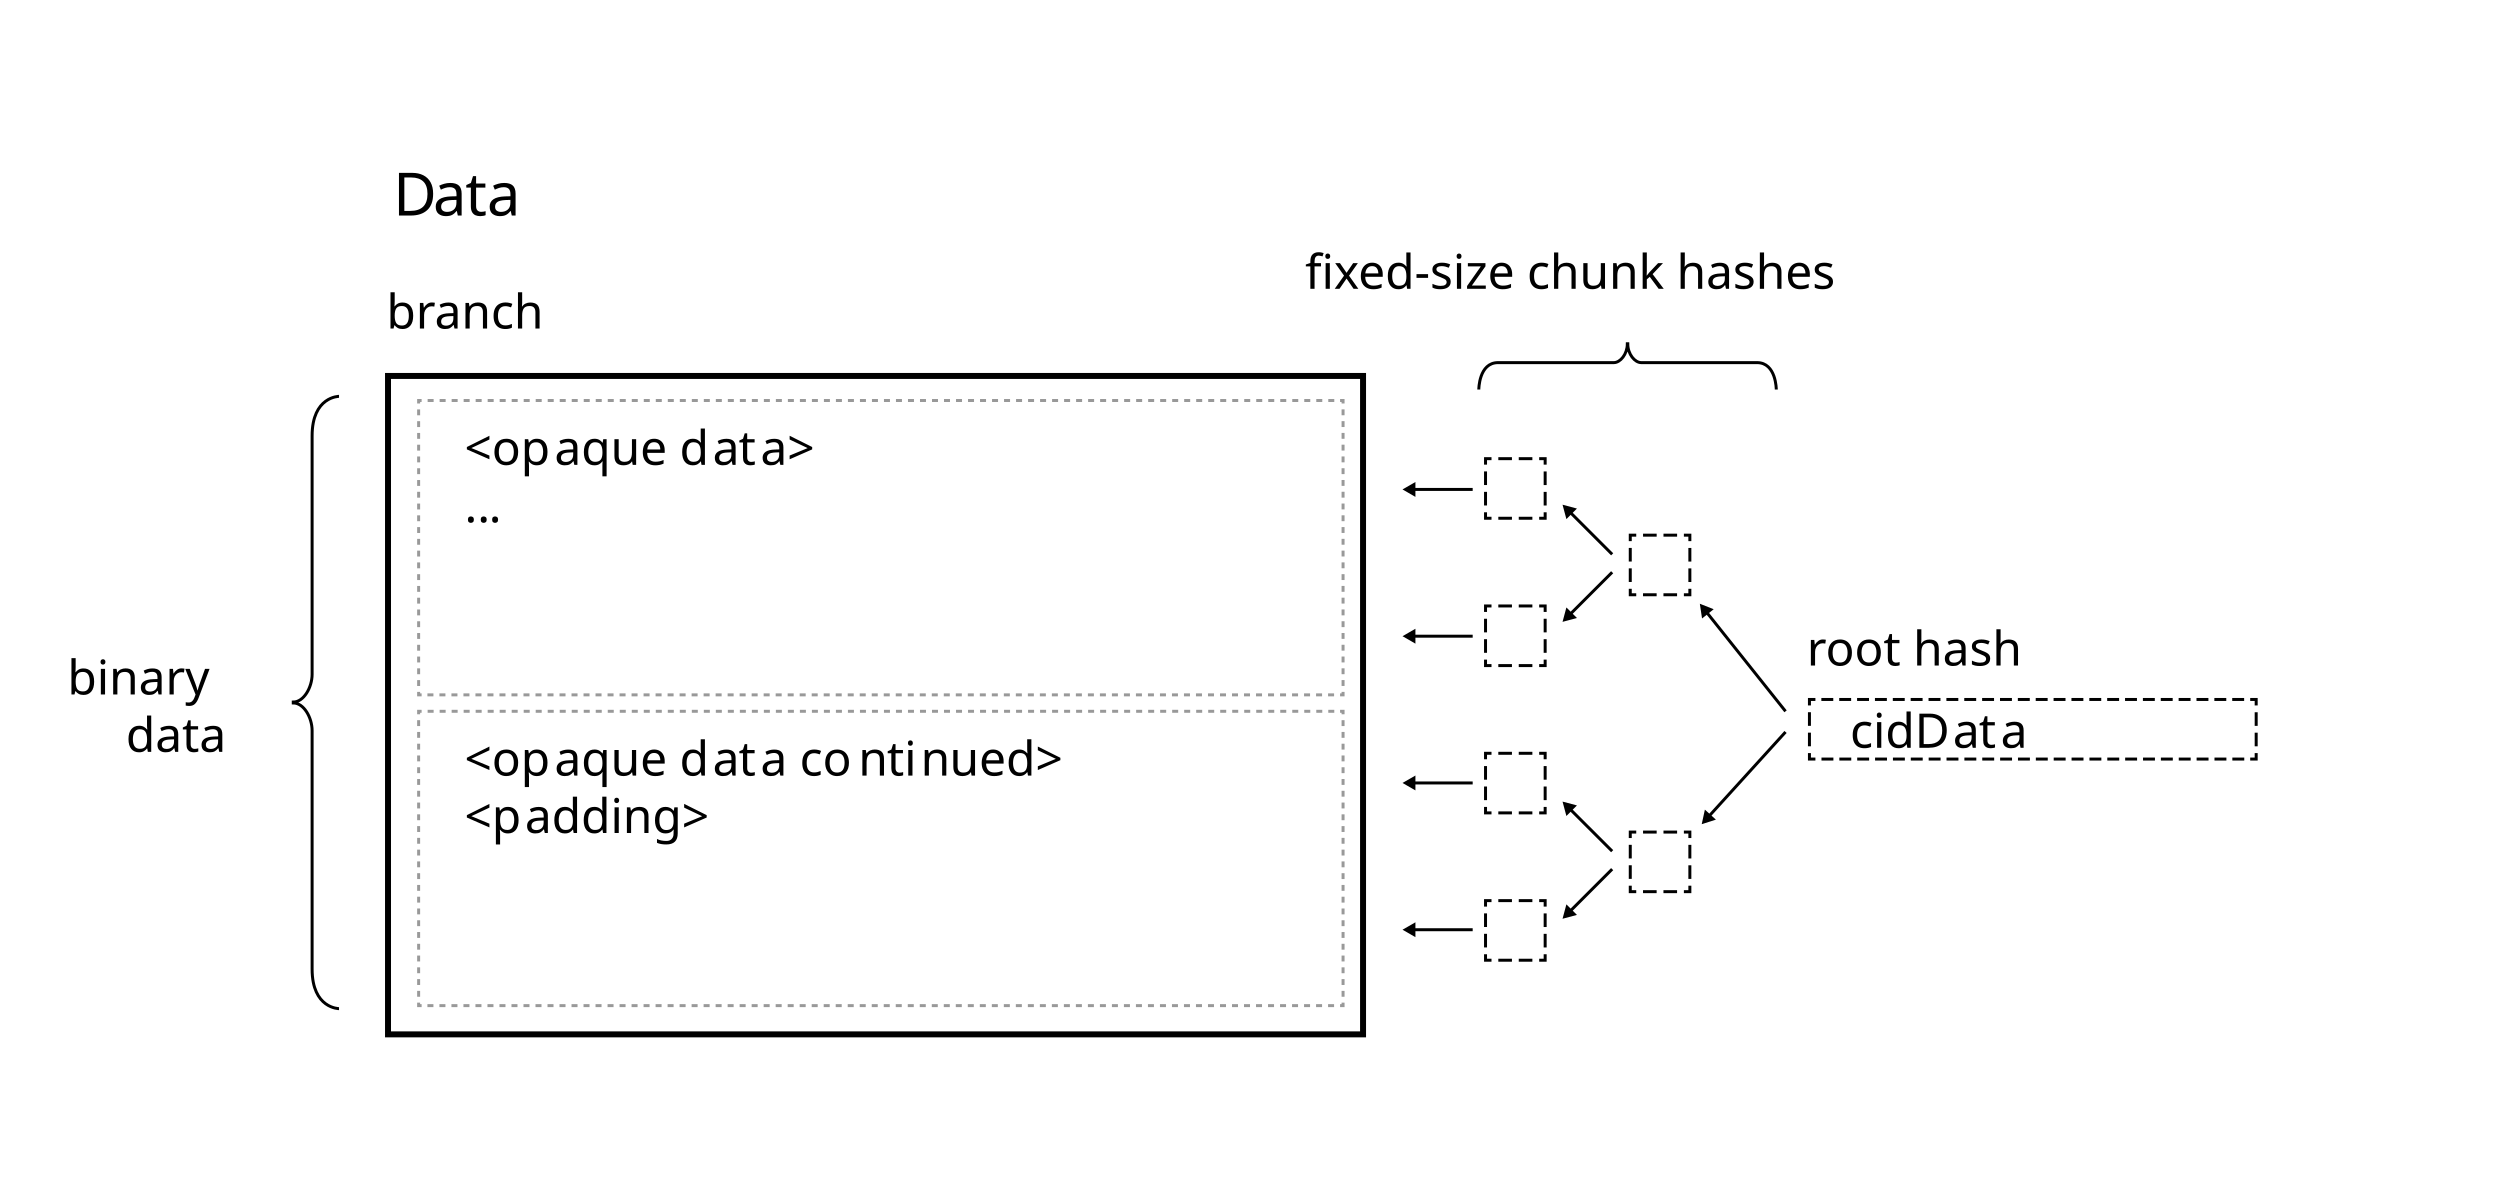
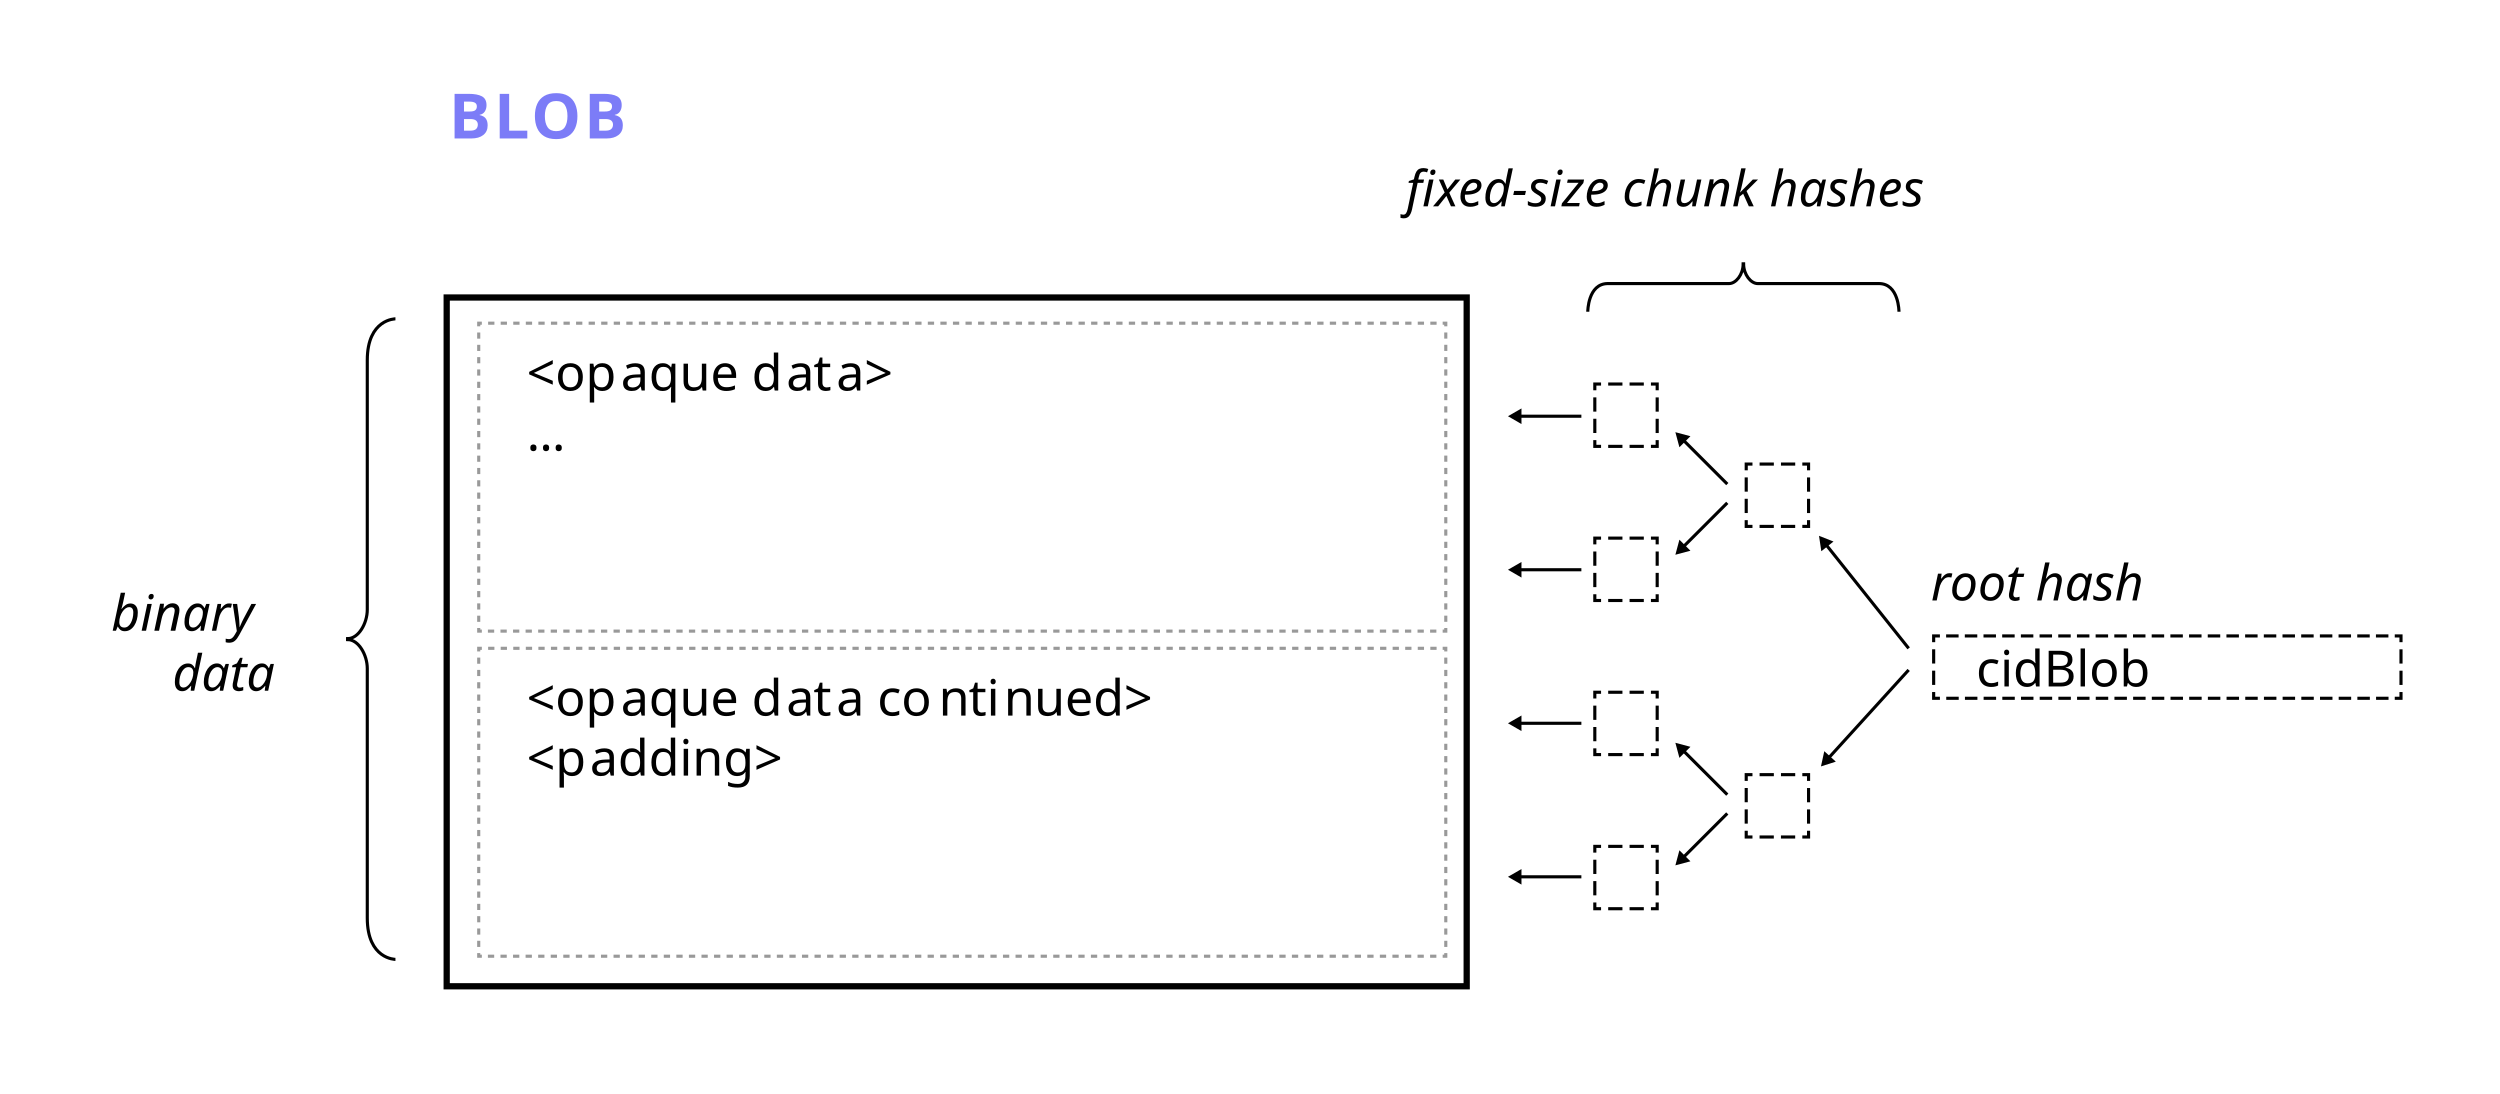
- <svg xmlns="http://www.w3.org/2000/svg" id="Layer_1" viewBox="0 0 836.89 401.51">
+ <svg xmlns="http://www.w3.org/2000/svg" id="Layer_1" viewBox="0 0 800 350">
  <defs>
-     <style>.cls-1{letter-spacing:0em;}.cls-2{stroke-dasharray:0 0 4.56 2.28;}.cls-2,.cls-3,.cls-4,.cls-5,.cls-6,.cls-7,.cls-8{fill:none;stroke-miterlimit:10;}.cls-2,.cls-3,.cls-4,.cls-6{stroke:#000;}.cls-9{font-family:SpaceGrotesk-Bold, 'Space Grotesk';font-size:20px;}.cls-10{letter-spacing:0em;}.cls-11{letter-spacing:-.04em;}.cls-12{font-family:SpaceGrotesk-Regular, 'Space Grotesk';}.cls-12,.cls-13{font-size:16px;}.cls-14{letter-spacing:-.01em;}.cls-13{font-family:SpaceMono-Italic, 'Space Mono';}.cls-3{stroke-width:2px;}.cls-15{letter-spacing:0em;}.cls-5,.cls-7,.cls-8{stroke:#999;}.cls-6{stroke-dasharray:0 0 3.99 1.99;}.cls-16{letter-spacing:0em;}.cls-17{letter-spacing:-.03em;}.cls-7{stroke-dasharray:0 0 1.97 1.97;}.cls-18{letter-spacing:-.03em;}.cls-8{stroke-dasharray:0 0 2.01 2.01;}</style>
+     <style>.cls-1{stroke-dasharray:0 0 0 0 0 0 2.01 2.01;}.cls-1,.cls-2,.cls-3,.cls-4,.cls-5,.cls-6,.cls-7{fill:none;stroke-miterlimit:10;}.cls-1,.cls-6,.cls-7{stroke:#999;}.cls-2{stroke-dasharray:0 0 0 0 0 0 4.56 2.28;}.cls-2,.cls-3,.cls-4,.cls-5{stroke:#000;}.cls-8{fill:#7c7cf7;font-family:SpaceMono-Bold, 'Space Mono';font-size:20px;font-weight:700;letter-spacing:.05em;}.cls-3{stroke-dasharray:0 0 0 0 0 0 3.99 1.99;}.cls-4{stroke-width:2px;}.cls-9{letter-spacing:0em;}.cls-9,.cls-10,.cls-11,.cls-12,.cls-13,.cls-14,.cls-15{isolation:isolate;}.cls-9,.cls-10,.cls-11,.cls-13,.cls-14,.cls-15{font-size:16px;}.cls-9,.cls-10,.cls-11,.cls-13,.cls-15{font-family:SpaceGrotesk-Regular, 'Space Grotesk';}.cls-11{letter-spacing:-.06em;}.cls-7{stroke-dasharray:0 0 0 0 0 0 1.97 1.97;}.cls-16{letter-spacing:-.03em;}.cls-13{letter-spacing:-.03em;}.cls-14{font-family:SpaceMono-Italic, 'Space Mono';font-style:italic;}.cls-15{letter-spacing:-.01em;}</style>
  </defs>
-   <text class="cls-9" transform="translate(131.62 72.15)">
-     <tspan x="0" y="0">D</tspan>
-     <tspan class="cls-11" x="13.32" y="0">a</tspan>
-     <tspan x="24.16" y="0">ta</tspan>
+   <line class="cls-5" x1="506.04" y1="133.19" x2="486.14" y2="133.19" />
+   <polygon points="486.87 130.7 482.55 133.19 486.87 135.69 486.87 130.7" />
+   <line class="cls-5" x1="552.73" y1="154.91" x2="538.66" y2="140.84" />
+   <polygon points="540.94 139.59 536.12 138.3 537.41 143.12 540.94 139.59" />
+   <line class="cls-5" x1="552.73" y1="160.91" x2="538.66" y2="174.98" />
+   <polygon points="537.41 172.7 536.12 177.52 540.94 176.23 537.41 172.7" />
+   <line class="cls-5" x1="610.77" y1="207.47" x2="584.32" y2="174.27" />
+   <polygon points="586.72 173.29 582.08 171.46 582.82 176.39 586.72 173.29" />
+   <line class="cls-5" x1="610.77" y1="214.38" x2="585.12" y2="242.6" />
+   <polygon points="583.77 240.38 582.71 245.25 587.46 243.73 583.77 240.38" />
+   <line class="cls-5" x1="506.04" y1="182.32" x2="486.14" y2="182.32" />
+   <polygon points="486.87 179.83 482.55 182.32 486.87 184.82 486.87 179.83" />
+   <line class="cls-5" x1="506.04" y1="231.45" x2="486.14" y2="231.45" />
+   <polygon points="486.87 228.96 482.55 231.45 486.87 233.94 486.87 228.96" />
+   <line class="cls-5" x1="506.04" y1="280.58" x2="486.14" y2="280.58" />
+   <polygon points="486.87 278.09 482.55 280.58 486.87 283.07 486.87 278.09" />
+   <polyline class="cls-5" points="512.34 142.84 510.34 142.84 510.34 140.84" />
+   <line class="cls-2" x1="510.34" y1="138.56" x2="510.34" y2="126.03" />
+   <polyline class="cls-5" points="510.34 124.89 510.34 122.89 512.34 122.89" />
+   <line class="cls-2" x1="514.62" y1="122.89" x2="527.16" y2="122.89" />
+   <polyline class="cls-5" points="528.3 122.89 530.3 122.89 530.3 124.89" />
+   <line class="cls-2" x1="530.3" y1="127.17" x2="530.3" y2="139.7" />
+   <polyline class="cls-5" points="530.3 140.84 530.3 142.84 528.3 142.84" />
+   <line class="cls-2" x1="526.02" y1="142.84" x2="513.48" y2="142.84" />
+   <polyline class="cls-5" points="560.79 168.45 558.79 168.45 558.79 166.45" />
+   <line class="cls-2" x1="558.79" y1="164.17" x2="558.79" y2="151.64" />
+   <polyline class="cls-5" points="558.79 150.5 558.79 148.5 560.79 148.5" />
+   <line class="cls-2" x1="563.07" y1="148.5" x2="575.6" y2="148.5" />
+   <polyline class="cls-5" points="576.74 148.5 578.74 148.5 578.74 150.5" />
+   <line class="cls-2" x1="578.74" y1="152.78" x2="578.74" y2="165.31" />
+   <polyline class="cls-5" points="578.74 166.45 578.74 168.45 576.74 168.45" />
+   <line class="cls-2" x1="574.46" y1="168.45" x2="561.93" y2="168.45" />
+   <polyline class="cls-5" points="620.77 223.45 618.77 223.45 618.77 221.45" />
+   <line class="cls-2" x1="618.77" y1="219.17" x2="618.77" y2="206.64" />
+   <polyline class="cls-5" points="618.77 205.5 618.77 203.5 620.77 203.5" />
+   <line class="cls-3" x1="622.76" y1="203.5" x2="765.32" y2="203.5" />
+   <polyline class="cls-5" points="766.32 203.5 768.32 203.5 768.32 205.5" />
+   <line class="cls-2" x1="768.32" y1="207.78" x2="768.32" y2="220.31" />
+   <polyline class="cls-5" points="768.32 221.45 768.32 223.45 766.32 223.45" />
+   <line class="cls-3" x1="764.33" y1="223.45" x2="621.76" y2="223.45" />
+   <line class="cls-5" x1="552.73" y1="254.29" x2="538.66" y2="240.23" />
+   <polygon points="540.94 238.98 536.12 237.69 537.41 242.51 540.94 238.98" />
+   <line class="cls-5" x1="552.73" y1="260.3" x2="538.66" y2="274.37" />
+   <polygon points="537.41 272.09 536.12 276.91 540.94 275.62 537.41 272.09" />
+   <polyline class="cls-5" points="560.79 267.84 558.79 267.84 558.79 265.84" />
+   <line class="cls-2" x1="558.79" y1="263.56" x2="558.79" y2="251.03" />
+   <polyline class="cls-5" points="558.79 249.89 558.79 247.89 560.79 247.89" />
+   <line class="cls-2" x1="563.07" y1="247.89" x2="575.6" y2="247.89" />
+   <polyline class="cls-5" points="576.74 247.89 578.74 247.89 578.74 249.89" />
+   <line class="cls-2" x1="578.74" y1="252.17" x2="578.74" y2="264.7" />
+   <polyline class="cls-5" points="578.74 265.84 578.74 267.84 576.74 267.84" />
+   <line class="cls-2" x1="574.46" y1="267.84" x2="561.93" y2="267.84" />
+   <polyline class="cls-5" points="512.34 192.16 510.34 192.16 510.34 190.16" />
+   <line class="cls-2" x1="510.34" y1="187.88" x2="510.34" y2="175.34" />
+   <polyline class="cls-5" points="510.34 174.2 510.34 172.2 512.34 172.2" />
+   <line class="cls-2" x1="514.62" y1="172.2" x2="527.16" y2="172.2" />
+   <polyline class="cls-5" points="528.3 172.2 530.3 172.2 530.3 174.2" />
+   <line class="cls-2" x1="530.3" y1="176.48" x2="530.3" y2="189.02" />
+   <polyline class="cls-5" points="530.3 190.16 530.3 192.16 528.3 192.16" />
+   <line class="cls-2" x1="526.02" y1="192.16" x2="513.48" y2="192.16" />
+   <polyline class="cls-5" points="512.34 241.47 510.34 241.47 510.34 239.47" />
+   <line class="cls-2" x1="510.34" y1="237.2" x2="510.34" y2="224.66" />
+   <polyline class="cls-5" points="510.34 223.52 510.34 221.52 512.34 221.52" />
+   <line class="cls-2" x1="514.62" y1="221.52" x2="527.16" y2="221.52" />
+   <polyline class="cls-5" points="528.3 221.52 530.3 221.52 530.3 223.52" />
+   <line class="cls-2" x1="530.3" y1="225.8" x2="530.3" y2="238.34" />
+   <polyline class="cls-5" points="530.3 239.47 530.3 241.47 528.3 241.47" />
+   <line class="cls-2" x1="526.02" y1="241.47" x2="513.48" y2="241.47" />
+   <polyline class="cls-5" points="512.34 290.79 510.34 290.79 510.34 288.79" />
+   <line class="cls-2" x1="510.34" y1="286.51" x2="510.34" y2="273.98" />
+   <polyline class="cls-5" points="510.34 272.84 510.34 270.84 512.34 270.84" />
+   <line class="cls-2" x1="514.62" y1="270.84" x2="527.16" y2="270.84" />
+   <polyline class="cls-5" points="528.3 270.84 530.3 270.84 530.3 272.84" />
+   <line class="cls-2" x1="530.3" y1="275.12" x2="530.3" y2="287.65" />
+   <polyline class="cls-5" points="530.3 288.79 530.3 290.79 528.3 290.79" />
+   <line class="cls-2" x1="526.02" y1="290.79" x2="513.48" y2="290.79" />
+   <rect class="cls-4" x="142.94" y="95.2" width="326.4" height="220.41" />
+   <g class="cls-12">
+     <text class="cls-14" transform="translate(449.95 66.02)">
+       <tspan x="0" y="0">fixed-size chunk hashes</tspan>
+     </text>
+   </g>
+   <g class="cls-12">
+     <text class="cls-14" transform="translate(617.89 192.15)">
+       <tspan x="0" y="0">root hash</tspan>
+     </text>
+   </g>
+   <g class="cls-12">
+     <text class="cls-10" transform="translate(632.38 219.67)">
+       <tspan x="0" y="0">cidBlob</tspan>
+     </text>
+   </g>
+   <g class="cls-12">
+     <text class="cls-10" transform="translate(168.54 124.96)">
+       <tspan x="0" y="0">&lt;op</tspan>
+     </text>
+     <text class="cls-15" transform="translate(198.65 124.96)">
+       <tspan x="0" y="0">a</tspan>
+     </text>
+     <text class="cls-10" transform="translate(207.63 124.96)">
+       <tspan x="0" y="0">que d</tspan>
+     </text>
+     <text class="cls-13" transform="translate(251.61 124.96)">
+       <tspan x="0" y="0">a</tspan>
+     </text>
+     <text class="cls-10" transform="translate(260.3 124.96)">
+       <tspan x="0" y="0">t</tspan>
+     </text>
+     <text class="cls-10" transform="translate(267.61 124.96)">
+       <tspan x="0" y="0">a&gt;</tspan>
+     </text>
+     <text class="cls-10" transform="translate(168.54 144.16)">
+       <tspan x="0" y="0">.</tspan>
+       <tspan class="cls-16" x="4.05" y="0">.</tspan>
+     </text>
+     <text class="cls-11" transform="translate(176.64 144.16)">
+       <tspan x="0" y="0">.</tspan>
+     </text>
+   </g>
+   <polyline class="cls-6" points="462.65 200.96 462.65 201.96 461.65 201.96" />
+   <line class="cls-1" x1="459.64" y1="201.96" x2="155.2" y2="201.96" />
+   <polyline class="cls-6" points="154.19 201.96 153.19 201.96 153.19 200.96" />
+   <line class="cls-7" x1="153.19" y1="198.99" x2="153.19" y2="105.41" />
+   <polyline class="cls-6" points="153.19 104.42 153.19 103.42 154.19 103.42" />
+   <line class="cls-1" x1="156.2" y1="103.42" x2="460.65" y2="103.42" />
+   <polyline class="cls-6" points="461.65 103.42 462.65 103.42 462.65 104.42" />
+   <line class="cls-7" x1="462.65" y1="106.39" x2="462.65" y2="199.97" />
+   <g class="cls-12">
+     <text class="cls-10" transform="translate(168.54 228.99)">
+       <tspan x="0" y="0">&lt;op</tspan>
+     </text>
+     <text class="cls-15" transform="translate(198.65 228.99)">
+       <tspan x="0" y="0">a</tspan>
+     </text>
+     <text class="cls-10" transform="translate(207.63 228.99)">
+       <tspan x="0" y="0">que d</tspan>
+     </text>
+     <text class="cls-13" transform="translate(251.61 228.99)">
+       <tspan x="0" y="0">a</tspan>
+     </text>
+     <text class="cls-10" transform="translate(260.3 228.99)">
+       <tspan x="0" y="0">t</tspan>
+     </text>
+     <text class="cls-10" transform="translate(267.61 228.99)">
+       <tspan x="0" y="0">a co</tspan>
+     </text>
+     <text class="cls-9" transform="translate(300.38 228.99)">
+       <tspan x="0" y="0">n</tspan>
+     </text>
+     <text class="cls-10" transform="translate(309.96 228.99)">
+       <tspan x="0" y="0">ti</tspan>
+     </text>
+     <text class="cls-10" transform="translate(321.24 228.99)">
+       <tspan x="0" y="0">n</tspan>
+     </text>
+     <text class="cls-10" transform="translate(330.92 228.99)">
+       <tspan x="0" y="0">ued&gt;</tspan>
+     </text>
+     <text class="cls-10" transform="translate(168.54 248.19)">
+       <tspan x="0" y="0">&lt;p</tspan>
+     </text>
+     <text class="cls-15" transform="translate(188.76 248.19)">
+       <tspan x="0" y="0">a</tspan>
+     </text>
+     <text class="cls-10" transform="translate(197.74 248.19)">
+       <tspan x="0" y="0">dding&gt;</tspan>
+     </text>
+   </g>
+   <polyline class="cls-6" points="462.65 304.99 462.65 305.99 461.65 305.99" />
+   <line class="cls-1" x1="459.64" y1="305.99" x2="155.2" y2="305.99" />
+   <polyline class="cls-6" points="154.19 305.99 153.19 305.99 153.19 304.99" />
+   <line class="cls-7" x1="153.19" y1="303.02" x2="153.19" y2="209.44" />
+   <polyline class="cls-6" points="153.19 208.46 153.19 207.46 154.19 207.46" />
+   <line class="cls-1" x1="156.2" y1="207.46" x2="460.65" y2="207.46" />
+   <polyline class="cls-6" points="461.65 207.46 462.65 207.46 462.65 208.46" />
+   <line class="cls-7" x1="462.65" y1="210.43" x2="462.65" y2="304.01" />
+   <path class="cls-5" d="m508.09,99.75s0-9.01,6.43-9.01h38.79c2.12,0,4.5-2.8,4.5-6.31h.14c0,3.5,2.38,6.31,4.5,6.31h38.79c6.43,0,6.43,9.01,6.43,9.01" />
+   <g class="cls-12">
+     <text class="cls-14" transform="translate(35.61 201.83)">
+       <tspan x="0" y="0">binary</tspan>
+     </text>
+     <text class="cls-14" transform="translate(55.19 221.03)">
+       <tspan x="0" y="0">data</tspan>
+     </text>
+   </g>
+   <path class="cls-5" d="m126.54,307s-9.01,0-9.01-13.24v-79.83c0-4.37-2.8-9.27-6.31-9.27v-.29c3.5,0,6.31-4.9,6.31-9.27v-79.83c0-13.24,9.01-13.24,9.01-13.24" />
+   <text class="cls-8" transform="translate(143.67 44.31)">
+     <tspan x="0" y="0">BLOB</tspan>
  </text>
-   <g>
-     <line class="cls-4" x1="492.99" y1="163.84" x2="473.09" y2="163.84" />
-     <polygon points="473.82 161.35 469.5 163.84 473.82 166.34 473.82 161.35" />
-   </g>
-   <g>
-     <line class="cls-4" x1="539.68" y1="185.56" x2="525.61" y2="171.49" />
-     <polygon points="527.89 170.24 523.07 168.95 524.36 173.77 527.89 170.24" />
-   </g>
-   <g>
-     <line class="cls-4" x1="539.68" y1="191.56" x2="525.61" y2="205.63" />
-     <polygon points="524.36 203.35 523.07 208.17 527.89 206.88 524.36 203.35" />
-   </g>
-   <g>
-     <line class="cls-4" x1="597.72" y1="238.12" x2="571.27" y2="204.92" />
-     <polygon points="573.67 203.94 569.03 202.11 569.77 207.04 573.67 203.94" />
-   </g>
-   <g>
-     <line class="cls-4" x1="597.72" y1="245.03" x2="572.07" y2="273.25" />
-     <polygon points="570.72 271.03 569.66 275.9 574.41 274.38 570.72 271.03" />
-   </g>
-   <g>
-     <line class="cls-4" x1="492.99" y1="212.97" x2="473.09" y2="212.97" />
-     <polygon points="473.82 210.48 469.5 212.97 473.82 215.47 473.82 210.48" />
-   </g>
-   <g>
-     <line class="cls-4" x1="492.99" y1="262.1" x2="473.09" y2="262.1" />
-     <polygon points="473.82 259.61 469.5 262.1 473.82 264.59 473.82 259.61" />
-   </g>
-   <g>
-     <line class="cls-4" x1="492.99" y1="311.23" x2="473.09" y2="311.23" />
-     <polygon points="473.82 308.74 469.5 311.23 473.82 313.72 473.82 308.74" />
-   </g>
-   <g>
-     <polyline class="cls-4" points="499.29 173.49 497.29 173.49 497.29 171.49" />
-     <line class="cls-2" x1="497.29" y1="169.21" x2="497.29" y2="156.68" />
-     <polyline class="cls-4" points="497.29 155.54 497.29 153.54 499.29 153.54" />
-     <line class="cls-2" x1="501.57" y1="153.54" x2="514.11" y2="153.54" />
-     <polyline class="cls-4" points="515.25 153.54 517.25 153.54 517.25 155.54" />
-     <line class="cls-2" x1="517.25" y1="157.82" x2="517.25" y2="170.35" />
-     <polyline class="cls-4" points="517.25 171.49 517.25 173.49 515.25 173.49" />
-     <line class="cls-2" x1="512.97" y1="173.49" x2="500.43" y2="173.49" />
-   </g>
-   <g>
-     <polyline class="cls-4" points="547.74 199.1 545.74 199.1 545.74 197.1" />
-     <line class="cls-2" x1="545.74" y1="194.82" x2="545.74" y2="182.29" />
-     <polyline class="cls-4" points="545.74 181.15 545.74 179.15 547.74 179.15" />
-     <line class="cls-2" x1="550.02" y1="179.15" x2="562.55" y2="179.15" />
-     <polyline class="cls-4" points="563.69 179.15 565.69 179.15 565.69 181.15" />
-     <line class="cls-2" x1="565.69" y1="183.43" x2="565.69" y2="195.96" />
-     <polyline class="cls-4" points="565.69 197.1 565.69 199.1 563.69 199.1" />
-     <line class="cls-2" x1="561.41" y1="199.1" x2="548.88" y2="199.1" />
-   </g>
-   <g>
-     <polyline class="cls-4" points="607.72 254.1 605.72 254.1 605.72 252.1" />
-     <line class="cls-2" x1="605.72" y1="249.82" x2="605.72" y2="237.29" />
-     <polyline class="cls-4" points="605.72 236.15 605.72 234.15 607.72 234.15" />
-     <line class="cls-6" x1="609.71" y1="234.15" x2="752.27" y2="234.15" />
-     <polyline class="cls-4" points="753.27 234.15 755.27 234.15 755.27 236.15" />
-     <line class="cls-2" x1="755.27" y1="238.43" x2="755.27" y2="250.96" />
-     <polyline class="cls-4" points="755.27 252.1 755.27 254.1 753.27 254.1" />
-     <line class="cls-6" x1="751.28" y1="254.1" x2="608.71" y2="254.1" />
-   </g>
-   <g>
-     <line class="cls-4" x1="539.68" y1="284.94" x2="525.61" y2="270.88" />
-     <polygon points="527.89 269.63 523.07 268.34 524.36 273.16 527.89 269.63" />
-   </g>
-   <g>
-     <line class="cls-4" x1="539.68" y1="290.95" x2="525.61" y2="305.02" />
-     <polygon points="524.36 302.74 523.07 307.56 527.89 306.27 524.36 302.74" />
-   </g>
-   <g>
-     <polyline class="cls-4" points="547.74 298.49 545.74 298.49 545.74 296.49" />
-     <line class="cls-2" x1="545.74" y1="294.21" x2="545.74" y2="281.68" />
-     <polyline class="cls-4" points="545.74 280.54 545.74 278.54 547.74 278.54" />
-     <line class="cls-2" x1="550.02" y1="278.54" x2="562.55" y2="278.54" />
-     <polyline class="cls-4" points="563.69 278.54 565.69 278.54 565.69 280.54" />
-     <line class="cls-2" x1="565.69" y1="282.82" x2="565.69" y2="295.35" />
-     <polyline class="cls-4" points="565.69 296.49 565.69 298.49 563.69 298.49" />
-     <line class="cls-2" x1="561.41" y1="298.49" x2="548.88" y2="298.49" />
-   </g>
-   <g>
-     <polyline class="cls-4" points="499.29 222.81 497.29 222.81 497.29 220.81" />
-     <line class="cls-2" x1="497.29" y1="218.53" x2="497.29" y2="205.99" />
-     <polyline class="cls-4" points="497.29 204.85 497.29 202.85 499.29 202.85" />
-     <line class="cls-2" x1="501.57" y1="202.85" x2="514.11" y2="202.85" />
-     <polyline class="cls-4" points="515.25 202.85 517.25 202.85 517.25 204.85" />
-     <line class="cls-2" x1="517.25" y1="207.13" x2="517.25" y2="219.67" />
-     <polyline class="cls-4" points="517.25 220.81 517.25 222.81 515.25 222.81" />
-     <line class="cls-2" x1="512.97" y1="222.81" x2="500.43" y2="222.81" />
-   </g>
-   <g>
-     <polyline class="cls-4" points="499.29 272.12 497.29 272.12 497.29 270.12" />
-     <line class="cls-2" x1="497.29" y1="267.85" x2="497.29" y2="255.31" />
-     <polyline class="cls-4" points="497.29 254.17 497.29 252.17 499.29 252.17" />
-     <line class="cls-2" x1="501.57" y1="252.17" x2="514.11" y2="252.17" />
-     <polyline class="cls-4" points="515.25 252.17 517.25 252.17 517.25 254.17" />
-     <line class="cls-2" x1="517.25" y1="256.45" x2="517.25" y2="268.99" />
-     <polyline class="cls-4" points="517.25 270.12 517.25 272.12 515.25 272.12" />
-     <line class="cls-2" x1="512.97" y1="272.12" x2="500.43" y2="272.12" />
-   </g>
-   <g>
-     <polyline class="cls-4" points="499.29 321.44 497.29 321.44 497.29 319.44" />
-     <line class="cls-2" x1="497.29" y1="317.16" x2="497.29" y2="304.63" />
-     <polyline class="cls-4" points="497.29 303.49 497.29 301.49 499.29 301.49" />
-     <line class="cls-2" x1="501.57" y1="301.49" x2="514.11" y2="301.49" />
-     <polyline class="cls-4" points="515.25 301.49 517.25 301.49 517.25 303.49" />
-     <line class="cls-2" x1="517.25" y1="305.77" x2="517.25" y2="318.3" />
-     <polyline class="cls-4" points="517.25 319.44 517.25 321.44 515.25 321.44" />
-     <line class="cls-2" x1="512.97" y1="321.44" x2="500.43" y2="321.44" />
-   </g>
-   <rect class="cls-3" x="129.89" y="125.85" width="326.4" height="220.41" />
-   <text class="cls-13" transform="translate(129.36 109.99)">
-     <tspan x="0" y="0">branch</tspan>
-   </text>
-   <text class="cls-13" transform="translate(436.9 96.67)">
-     <tspan x="0" y="0">fixed-size chunk hashes</tspan>
-   </text>
-   <text class="cls-13" transform="translate(604.84 222.8)">
-     <tspan x="0" y="0">root hash</tspan>
-   </text>
-   <text class="cls-12" transform="translate(619.33 250.32)">
-     <tspan x="0" y="0">cidD</tspan>
-     <tspan class="cls-18" x="34.4" y="0">a</tspan>
-     <tspan class="cls-10" x="43.09" y="0">t</tspan>
-     <tspan x="50.4" y="0">a</tspan>
-   </text>
-   <text class="cls-12" transform="translate(155.49 155.61)">
-     <tspan x="0" y="0">&lt;op</tspan>
-     <tspan class="cls-14" x="30.11" y="0">a</tspan>
-     <tspan x="39.09" y="0">que d</tspan>
-     <tspan class="cls-18" x="83.07" y="0">a</tspan>
-     <tspan class="cls-1" x="91.76" y="0">t</tspan>
-     <tspan x="99.07" y="0">a&gt;</tspan>
-     <tspan x="0" y="19.2">..</tspan>
-     <tspan class="cls-17" x="8.1" y="19.2">.</tspan>
-   </text>
-   <g>
-     <polyline class="cls-5" points="449.6 231.61 449.6 232.61 448.6 232.61" />
-     <line class="cls-8" x1="446.59" y1="232.61" x2="142.15" y2="232.61" />
-     <polyline class="cls-5" points="141.14 232.61 140.14 232.61 140.14 231.61" />
-     <line class="cls-7" x1="140.14" y1="229.64" x2="140.14" y2="136.06" />
-     <polyline class="cls-5" points="140.14 135.07 140.14 134.07 141.14 134.07" />
-     <line class="cls-8" x1="143.15" y1="134.07" x2="447.6" y2="134.07" />
-     <polyline class="cls-5" points="448.6 134.07 449.6 134.07 449.6 135.07" />
-     <line class="cls-7" x1="449.6" y1="137.04" x2="449.6" y2="230.62" />
-   </g>
-   <text class="cls-12" transform="translate(155.49 259.64)">
-     <tspan x="0" y="0">&lt;op</tspan>
-     <tspan class="cls-14" x="30.11" y="0">a</tspan>
-     <tspan x="39.09" y="0">que d</tspan>
-     <tspan class="cls-18" x="83.07" y="0">a</tspan>
-     <tspan class="cls-1" x="91.76" y="0">t</tspan>
-     <tspan x="99.07" y="0">a co</tspan>
-     <tspan class="cls-14" x="131.84" y="0">n</tspan>
-     <tspan class="cls-16" x="141.42" y="0">ti</tspan>
-     <tspan class="cls-15" x="152.7" y="0">n</tspan>
-     <tspan x="162.38" y="0">ued&gt;</tspan>
-     <tspan x="0" y="19.2">&lt;p</tspan>
-     <tspan class="cls-14" x="20.22" y="19.2">a</tspan>
-     <tspan x="29.2" y="19.2">dding&gt;</tspan>
-   </text>
-   <g>
-     <polyline class="cls-5" points="449.6 335.64 449.6 336.64 448.6 336.64" />
-     <line class="cls-8" x1="446.59" y1="336.64" x2="142.15" y2="336.64" />
-     <polyline class="cls-5" points="141.14 336.64 140.14 336.64 140.14 335.64" />
-     <line class="cls-7" x1="140.14" y1="333.67" x2="140.14" y2="240.09" />
-     <polyline class="cls-5" points="140.14 239.11 140.14 238.11 141.14 238.11" />
-     <line class="cls-8" x1="143.15" y1="238.11" x2="447.6" y2="238.11" />
-     <polyline class="cls-5" points="448.6 238.11 449.6 238.11 449.6 239.11" />
-     <line class="cls-7" x1="449.6" y1="241.08" x2="449.6" y2="334.66" />
-   </g>
-   <path class="cls-4" d="M495.04,130.4s0-9.01,6.43-9.01h38.79c2.12,0,4.5-2.8,4.5-6.31h.14c0,3.5,2.38,6.31,4.5,6.31h38.79c6.43,0,6.43,9.01,6.43,9.01" />
-   <text class="cls-13" transform="translate(22.56 232.48)">
-     <tspan x="0" y="0">binary</tspan>
-     <tspan x="19.58" y="19.2">data</tspan>
-   </text>
-   <path class="cls-4" d="M113.49,337.65s-9.01,0-9.01-13.24v-79.83c0-4.37-2.8-9.27-6.31-9.27v-.29c3.5,0,6.31-4.9,6.31-9.27v-79.83c0-13.24,9.01-13.24,9.01-13.24" />
</svg>
